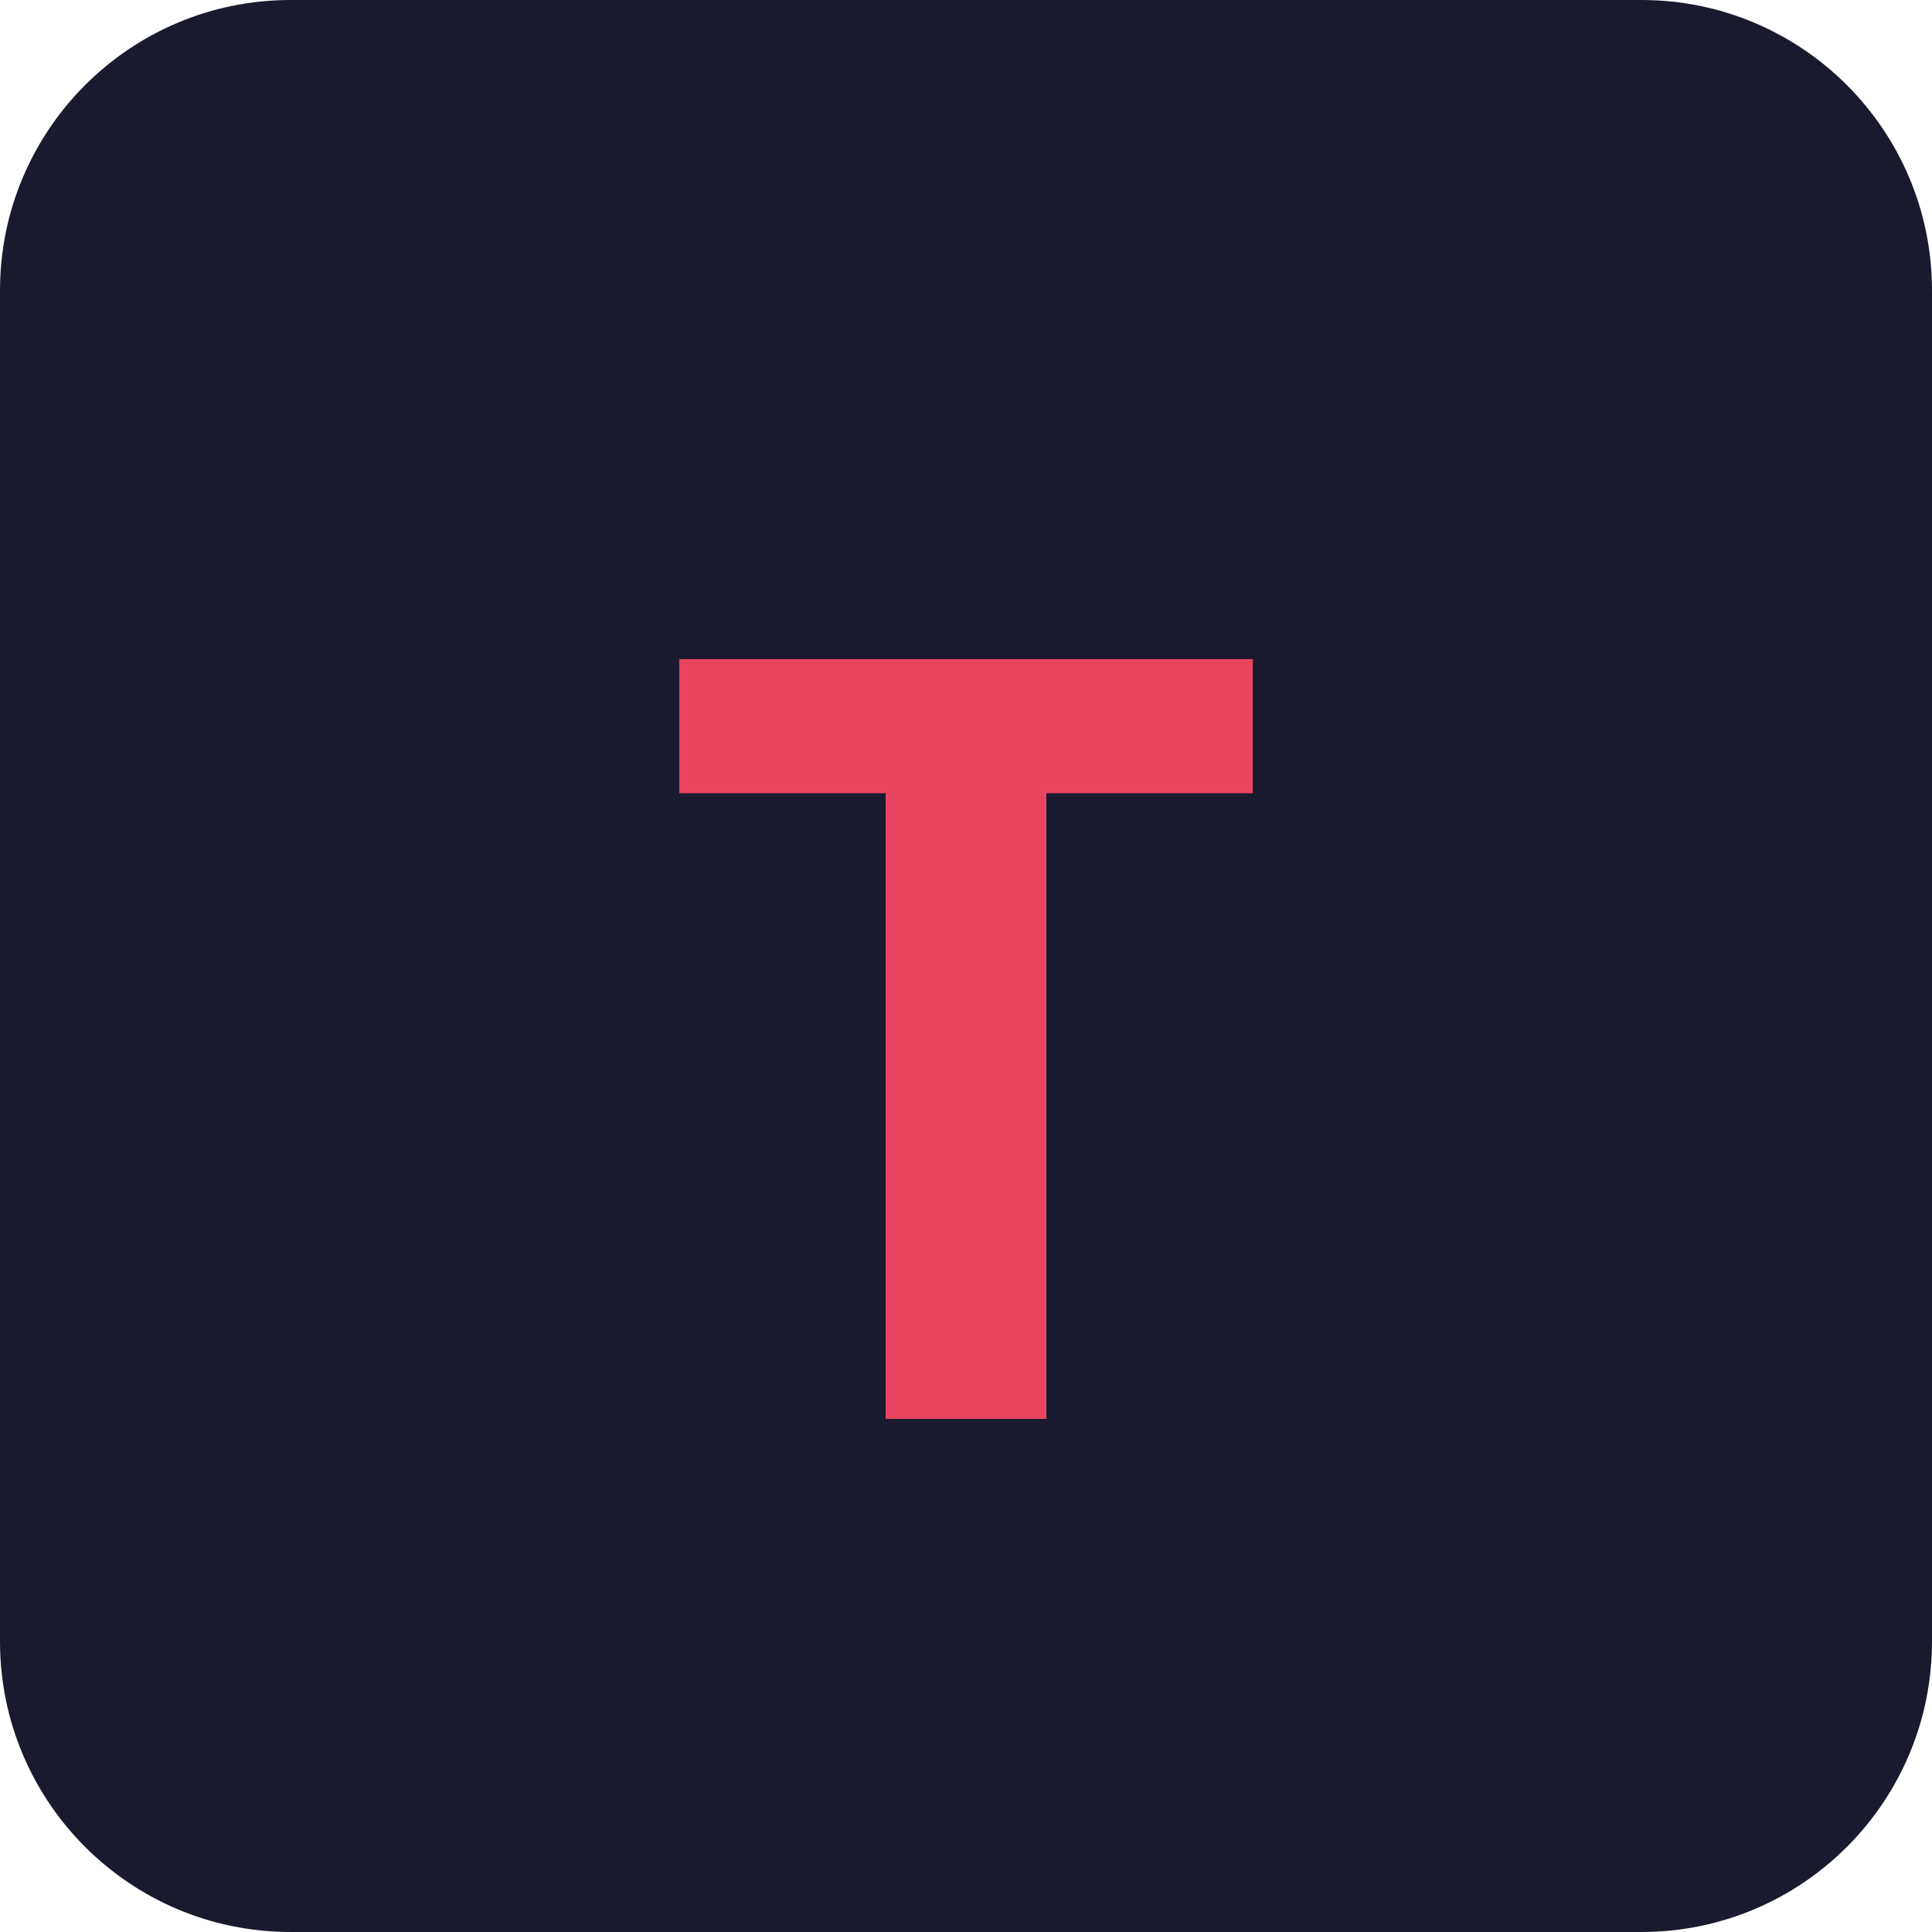
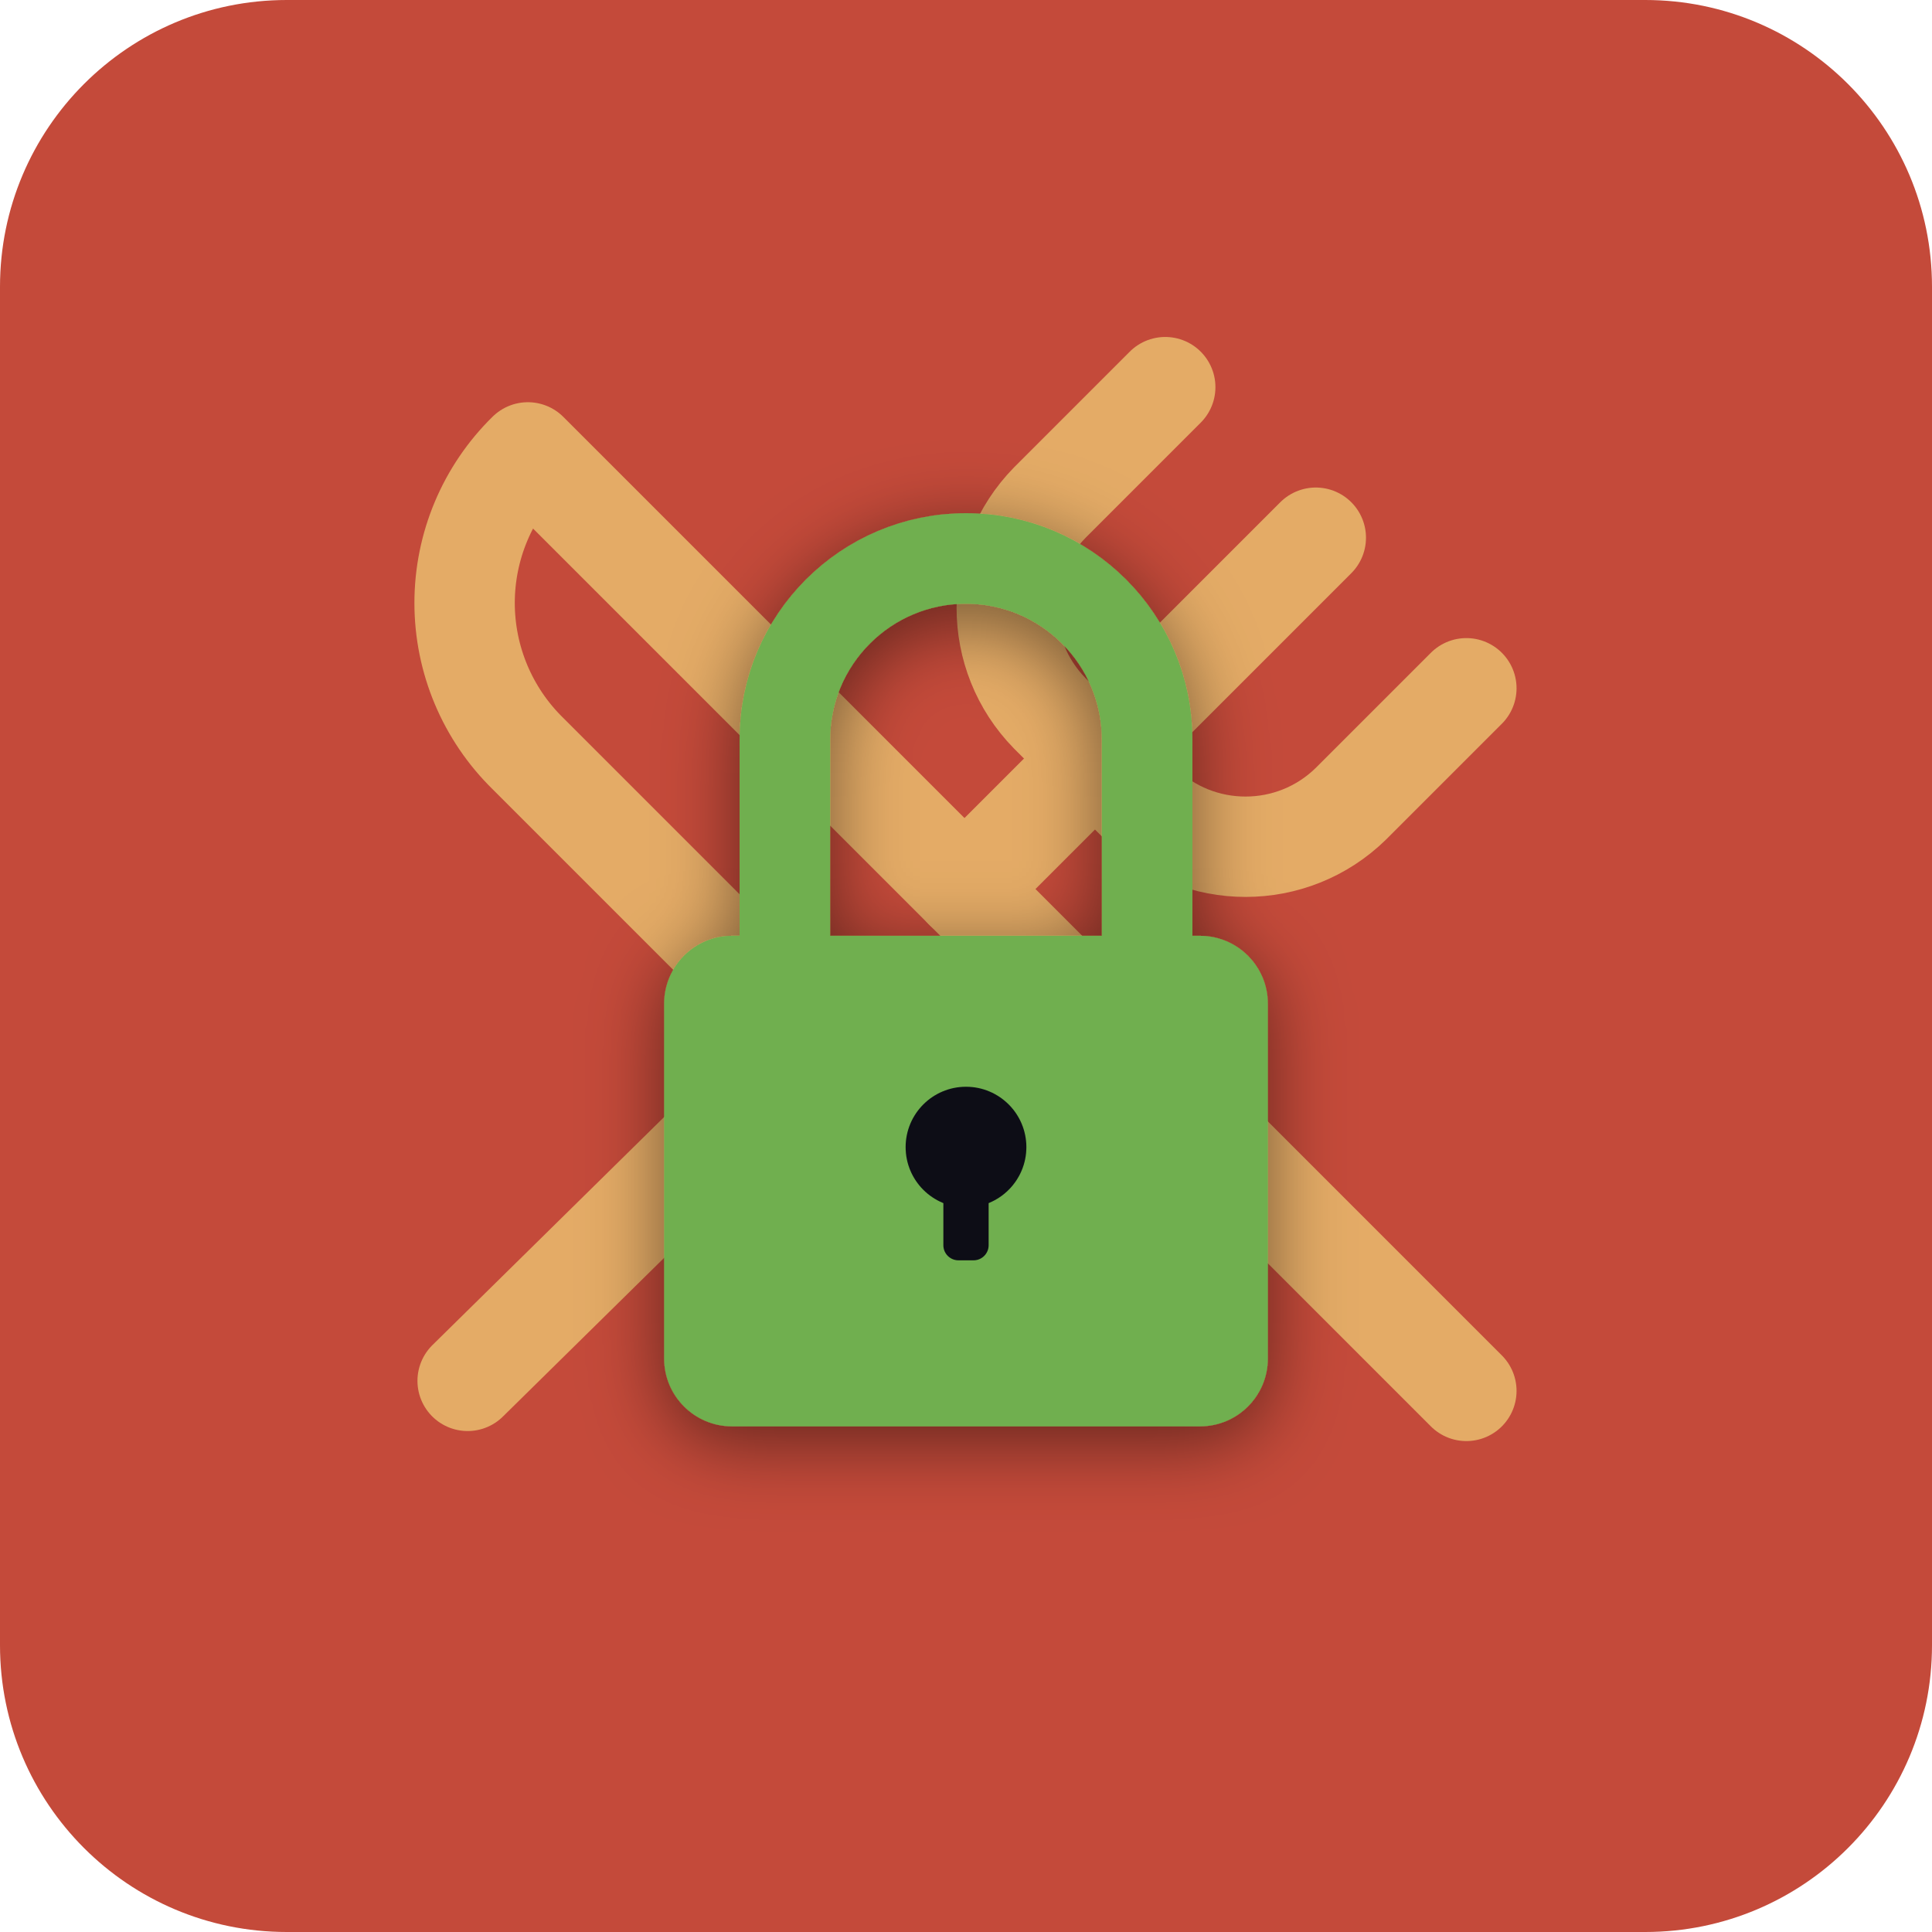
<svg xmlns="http://www.w3.org/2000/svg" width="512" height="512" viewBox="0 0 512 512">
-   <rect width="512" height="512" rx="77" fill="#1a1a2e" />
-   <text x="50%" y="54%" font-family="system-ui, sans-serif" font-size="282" font-weight="bold" fill="#e94560" text-anchor="middle" dominant-baseline="middle">T</text>
+   <defs>
+     <filter id="lockShadow" x="-20%" y="-20%" width="140%" height="140%">
+       <feDropShadow dx="0" dy="4" stdDeviation="10" flood-color="#000" flood-opacity="0.5" />
+     </filter>
+   </defs>
+   <rect width="512" height="512" rx="76" fill="#C44A3A" />
+   <g transform="translate(96, 76) scale(13.3)" fill="none" stroke="#F2D479" stroke-width="2" stroke-linecap="round" stroke-linejoin="round" opacity="0.7">
+     <path d="m16 2-2.3 2.3a3 3 0 0 0 0 4.2l1.8 1.8a3 3 0 0 0 4.2 0L22 8" />
+     <path d="M15 15 3.3 3.3a4.2 4.2 0 0 0 0 6l7.3 7.3c.7.7 2 .7 2.8 0L15 15Zm0 0 7 7" />
+     <path d="m2.1 21.8 6.4-6.3" />
+     <path d="m19 5-7 7" />
+   </g>
+   <g filter="url(#lockShadow)">
+     <path d="M208 248 v-52 a48 48 0 0 1 96 0 v52" fill="none" stroke="#6FAF4F" stroke-width="24" stroke-linecap="round" />
+     <rect x="176" y="248" width="160" height="130" rx="18" fill="#6FAF4F" />
+     <circle cx="256" cy="304" r="16" fill="#0d1117" />
+     <rect x="250" y="310" width="12" height="24" rx="4" fill="#0d1117" />
+   </g>
</svg>
